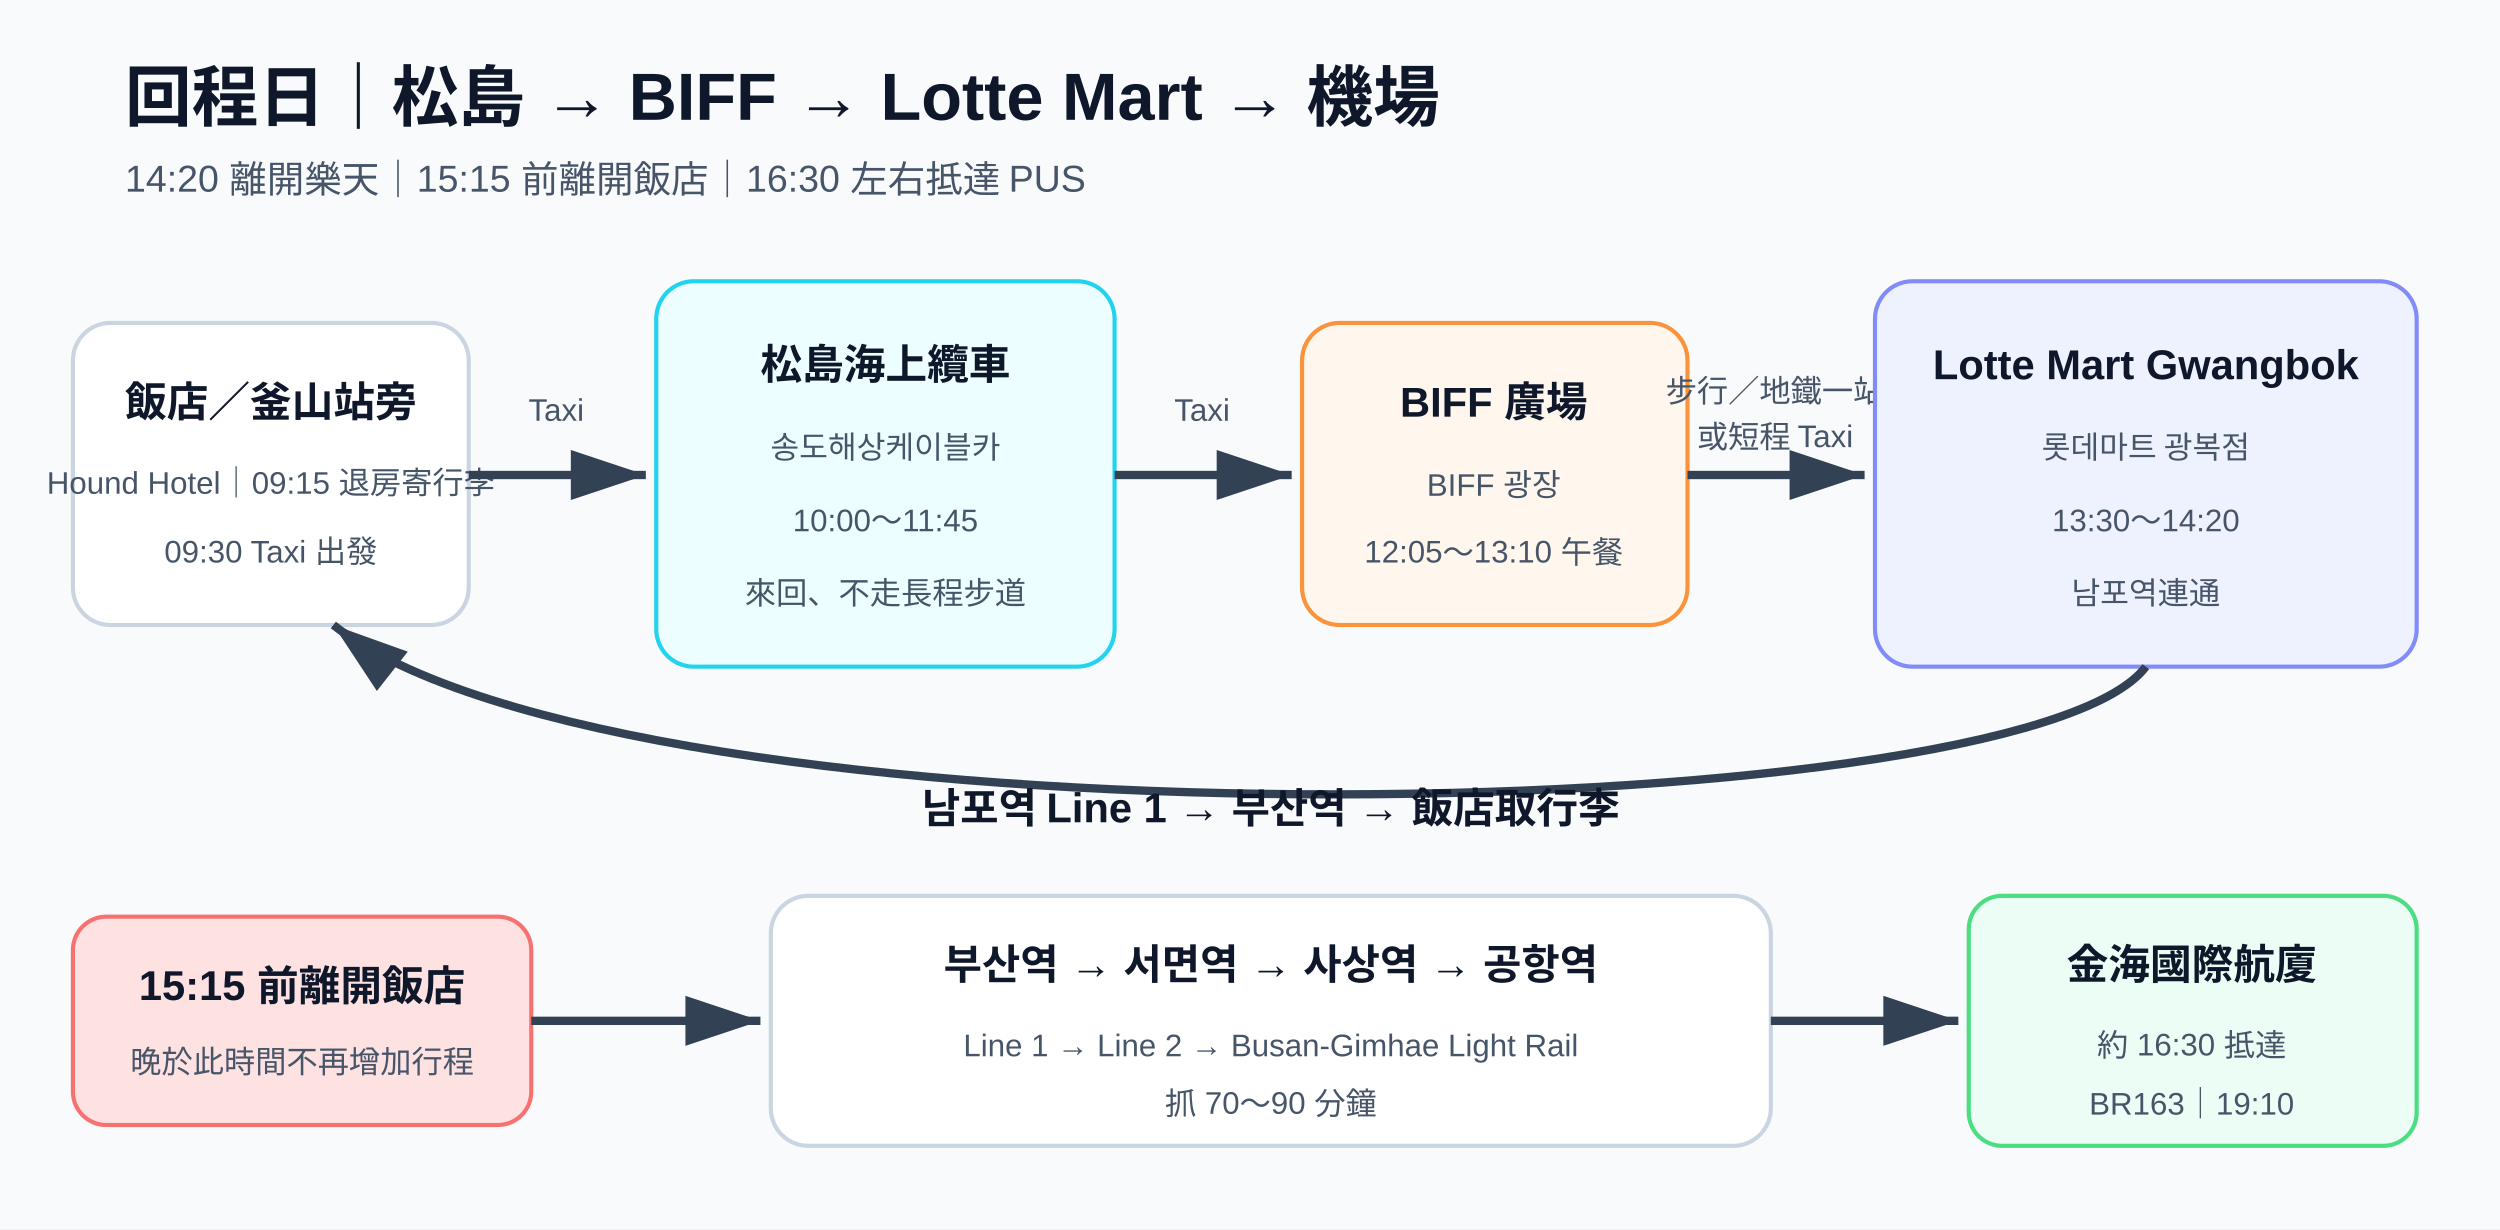
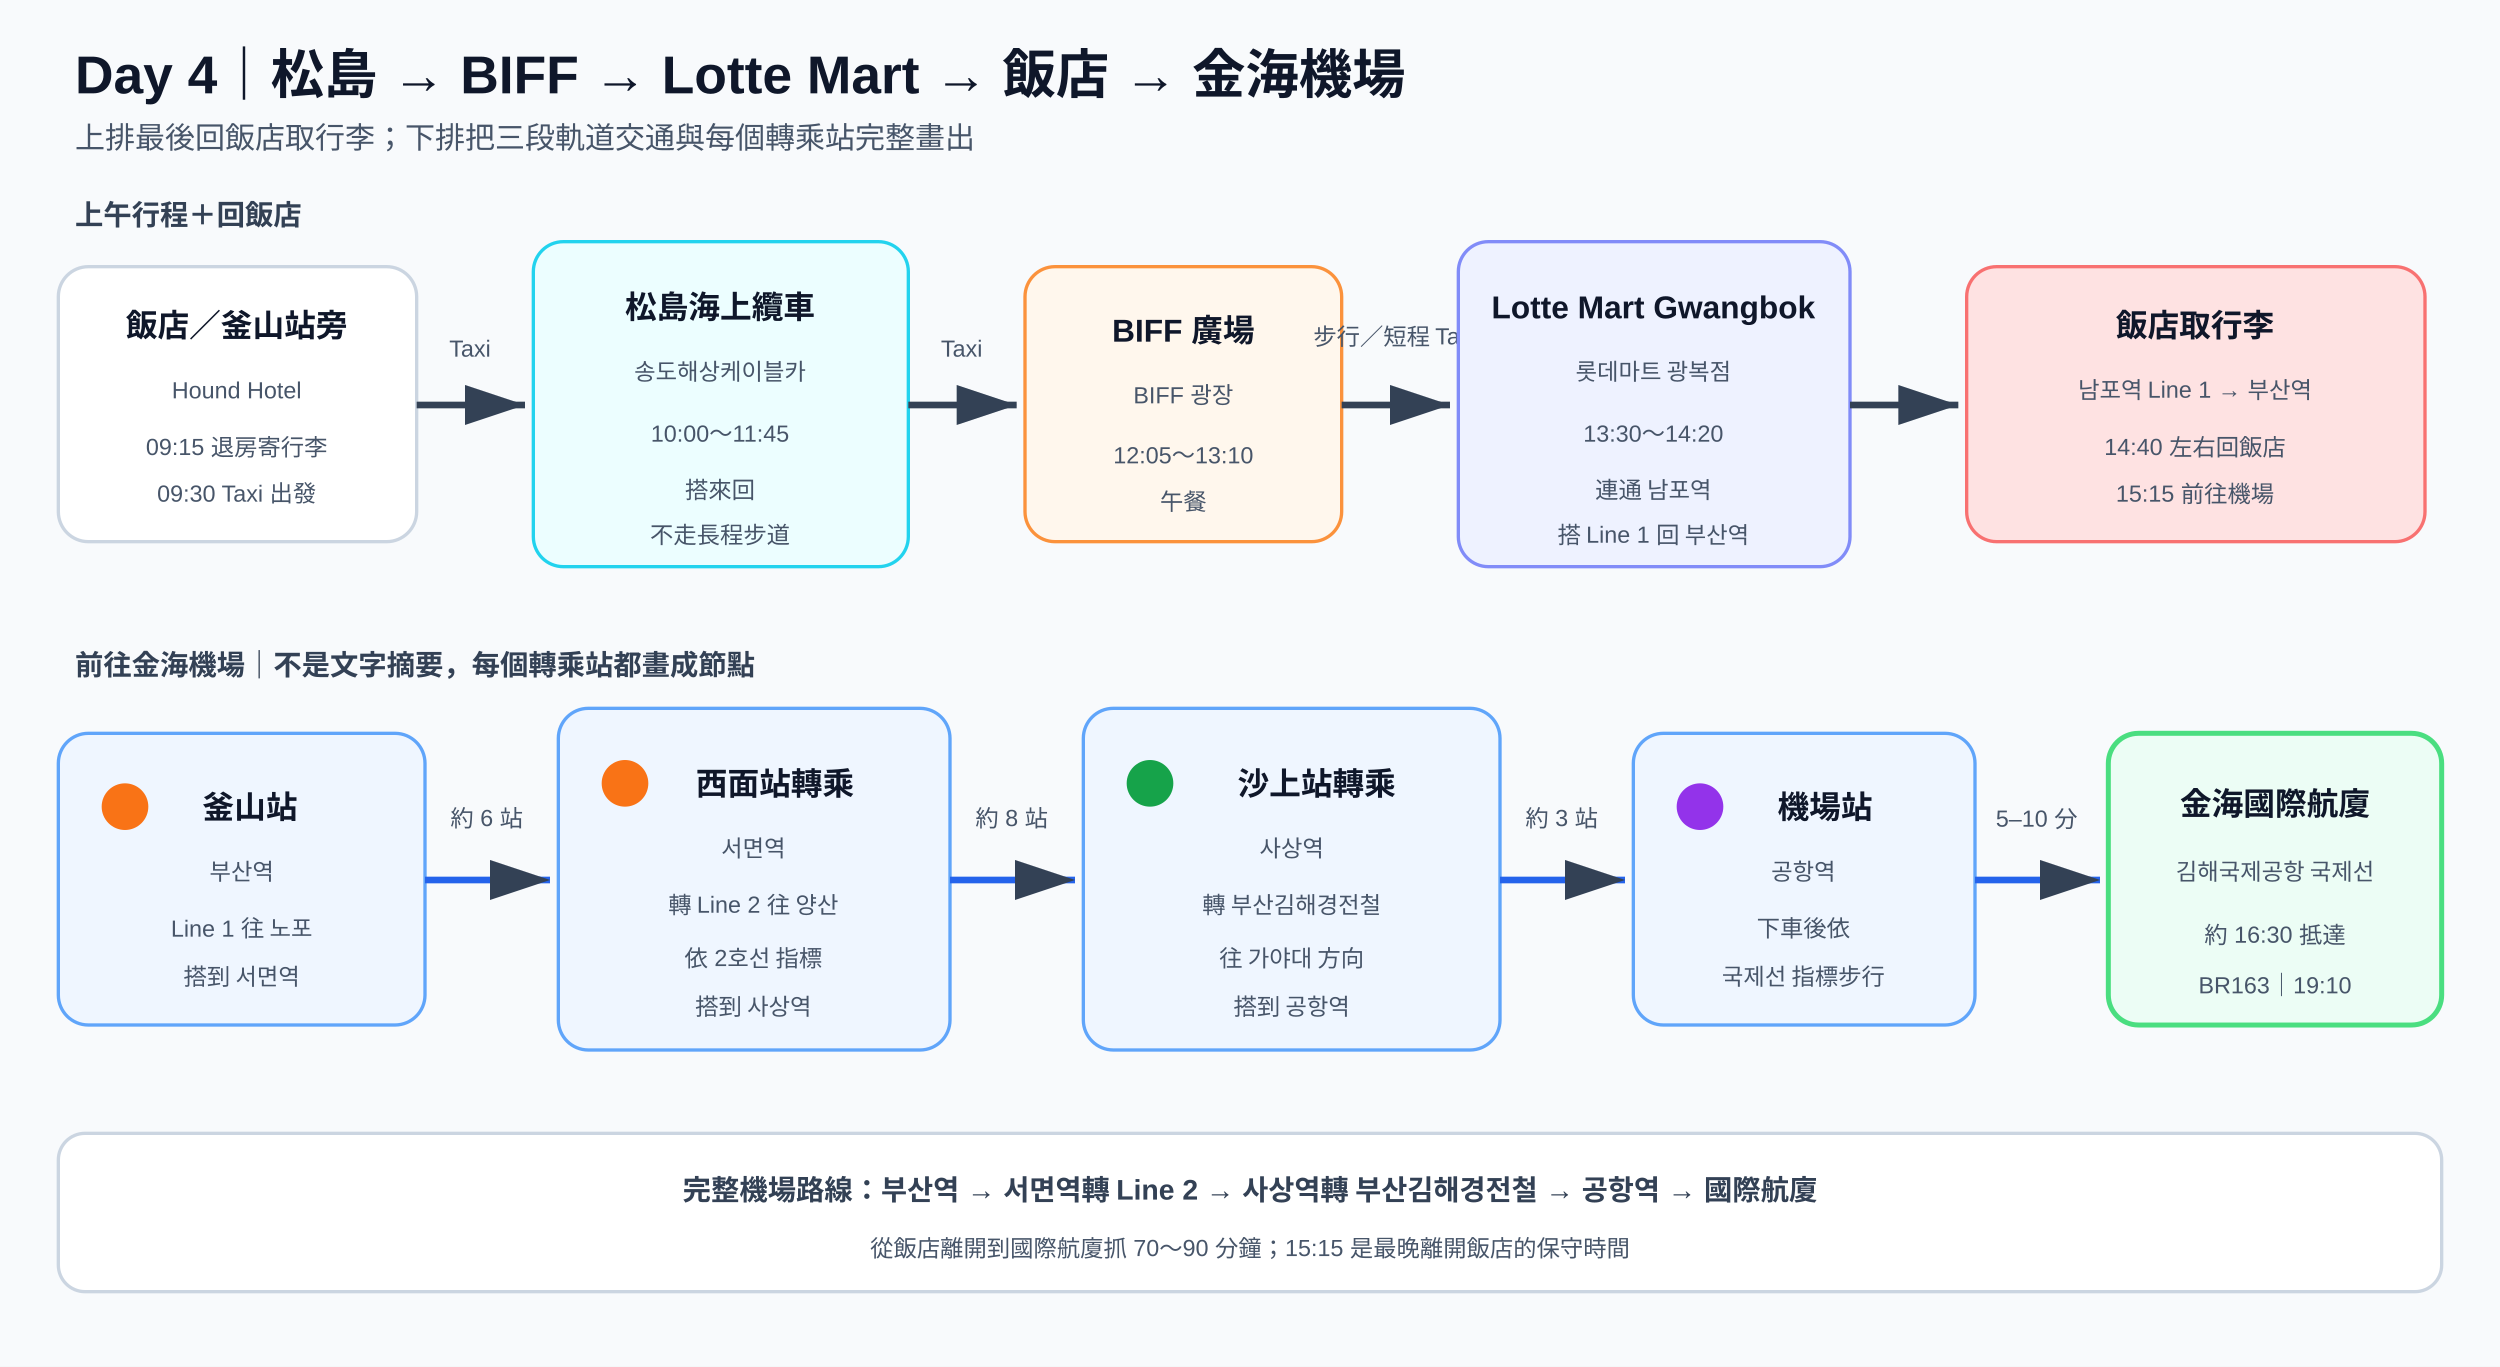
- <svg xmlns="http://www.w3.org/2000/svg" viewBox="0 0 1200 590" role="img" aria-labelledby="title desc">
+ <svg xmlns="http://www.w3.org/2000/svg" viewBox="0 0 1500 820" role="img" aria-labelledby="title desc">
  <defs>
    <marker id="arrow" markerWidth="10" markerHeight="10" refX="9" refY="3" orient="auto">
      <path d="M0 0 L0 6 L9 3 z" fill="#334155" />
    </marker>
-     <style>.title{font:700 32px Arial,'Noto Sans TC',sans-serif;fill:#0f172a}.sub{font:500 18px Arial,'Noto Sans TC',sans-serif;fill:#475569}.box{fill:#fff;stroke:#cbd5e1;stroke-width:2;rx:18}.label{font:700 20px Arial,'Noto Sans TC',sans-serif;fill:#0f172a}.small{font:500 15px Arial,'Noto Sans TC',sans-serif;fill:#475569}.arrow{stroke:#334155;stroke-width:4;fill:none;marker-end:url(#arrow)}</style>
+     <style>
+       .title{font:700 32px Arial,'Noto Sans TC',sans-serif;fill:#0f172a}
+       .sub{font:500 18px Arial,'Noto Sans TC',sans-serif;fill:#475569}
+       .box{fill:#fff;stroke:#cbd5e1;stroke-width:2}
+       .label{font:700 19px Arial,'Noto Sans TC',sans-serif;fill:#0f172a}
+       .small{font:500 14px Arial,'Noto Sans TC',sans-serif;fill:#475569}
+       .route{font:700 17px Arial,'Noto Sans TC',sans-serif;fill:#334155}
+       .arrow{stroke:#334155;stroke-width:4;fill:none;marker-end:url(#arrow)}
+       .airport{stroke:#2563eb;stroke-width:4;fill:none;marker-end:url(#arrow)}
+     </style>
  </defs>
-   <rect width="1200" height="590" fill="#f8fafc" />
-   <text x="60" y="58" class="title">回程日｜松島 → BIFF → Lotte Mart → 機場</text>
-   <text x="60" y="92" class="sub">14:20 離開樂天｜15:15 前離開飯店｜16:30 左右抵達 PUS</text>
-   <rect x="35" y="155" width="190" height="145" class="box" />
-   <text x="130" y="200" text-anchor="middle" class="label">飯店／釜山站旁</text>
-   <text x="130" y="237" text-anchor="middle" class="small">Hound Hotel｜09:15 退房寄行李</text>
-   <text x="130" y="270" text-anchor="middle" class="small">09:30 Taxi 出發</text>
-   <path d="M225 228 H310" class="arrow" />
-   <text x="267" y="202" text-anchor="middle" class="small">Taxi</text>
-   <rect x="315" y="135" width="220" height="185" fill="#ecfeff" stroke="#22d3ee" stroke-width="2" rx="18" />
-   <text x="425" y="182" text-anchor="middle" class="label">松島海上纜車</text>
-   <text x="425" y="220" text-anchor="middle" class="small">송도해상케이블카</text>
-   <text x="425" y="255" text-anchor="middle" class="small">10:00～11:45</text>
-   <text x="425" y="290" text-anchor="middle" class="small">來回、不走長程步道</text>
-   <path d="M535 228 H620" class="arrow" />
-   <text x="577" y="202" text-anchor="middle" class="small">Taxi</text>
-   <rect x="625" y="155" width="185" height="145" fill="#fff7ed" stroke="#fb923c" stroke-width="2" rx="18" />
-   <text x="717" y="200" text-anchor="middle" class="label">BIFF 廣場</text>
-   <text x="717" y="238" text-anchor="middle" class="small">BIFF 광장</text>
-   <text x="717" y="270" text-anchor="middle" class="small">12:05～13:10 午餐</text>
-   <path d="M810 228 H895" class="arrow" />
-   <text x="852" y="193" text-anchor="middle" class="small">步行／地鐵一站</text>
-   <text x="852" y="215" text-anchor="middle" class="small">或短程 Taxi</text>
-   <rect x="900" y="135" width="260" height="185" fill="#eef2ff" stroke="#818cf8" stroke-width="2" rx="18" />
-   <text x="1030" y="182" text-anchor="middle" class="label">Lotte Mart Gwangbok</text>
-   <text x="1030" y="220" text-anchor="middle" class="small">롯데마트 광복점</text>
-   <text x="1030" y="255" text-anchor="middle" class="small">13:30～14:20</text>
-   <text x="1030" y="290" text-anchor="middle" class="small">남포역連通</text>
-   <path d="M1030 320 C970 400 300 410 160 300" class="arrow" />
-   <text x="610" y="395" text-anchor="middle" class="label">남포역 Line 1 → 부산역 → 飯店取行李</text>
-   <rect x="35" y="440" width="220" height="100" fill="#fee2e2" stroke="#f87171" stroke-width="2" rx="16" />
-   <text x="145" y="480" text-anchor="middle" class="label">15:15 前離開飯店</text>
-   <text x="145" y="515" text-anchor="middle" class="small">晚於此時間不再增加行程</text>
-   <path d="M255 490 H365" class="arrow" />
-   <rect x="370" y="430" width="480" height="120" class="box" />
-   <text x="610" y="470" text-anchor="middle" class="label">부산역 → 서면역 → 사상역 → 공항역</text>
-   <text x="610" y="507" text-anchor="middle" class="small">Line 1 → Line 2 → Busan-Gimhae Light Rail</text>
-   <text x="610" y="535" text-anchor="middle" class="small">抓 70～90 分鐘</text>
-   <path d="M850 490 H940" class="arrow" />
-   <rect x="945" y="430" width="215" height="120" fill="#ecfdf5" stroke="#4ade80" stroke-width="2" rx="16" />
-   <text x="1052" y="470" text-anchor="middle" class="label">金海國際航廈</text>
-   <text x="1052" y="507" text-anchor="middle" class="small">約 16:30 抵達</text>
-   <text x="1052" y="535" text-anchor="middle" class="small">BR163｜19:10</text>
+   <rect width="1500" height="820" fill="#f8fafc" />
+   <text x="45" y="56" class="title">Day 4｜松島 → BIFF → Lotte Mart → 飯店 → 金海機場</text>
+   <text x="45" y="89" class="sub">上排最後回飯店取行李；下排把三段軌道交通與每個轉乘站完整畫出</text>
+   <text x="45" y="135" class="route">上午行程＋回飯店</text>
+   <rect x="35" y="160" width="215" height="165" rx="18" class="box" />
+   <text x="142" y="202" text-anchor="middle" class="label">飯店／釜山站旁</text>
+   <text x="142" y="239" text-anchor="middle" class="small">Hound Hotel</text>
+   <text x="142" y="273" text-anchor="middle" class="small">09:15 退房寄行李</text>
+   <text x="142" y="301" text-anchor="middle" class="small">09:30 Taxi 出發</text>
+   <path d="M250 243 H315" class="arrow" />
+   <text x="282" y="214" text-anchor="middle" class="small">Taxi</text>
+   <rect x="320" y="145" width="225" height="195" rx="18" fill="#ecfeff" stroke="#22d3ee" stroke-width="2" />
+   <text x="432" y="191" text-anchor="middle" class="label">松島海上纜車</text>
+   <text x="432" y="228" text-anchor="middle" class="small">송도해상케이블카</text>
+   <text x="432" y="265" text-anchor="middle" class="small">10:00～11:45</text>
+   <text x="432" y="299" text-anchor="middle" class="small">搭來回</text>
+   <text x="432" y="326" text-anchor="middle" class="small">不走長程步道</text>
+   <path d="M545 243 H610" class="arrow" />
+   <text x="577" y="214" text-anchor="middle" class="small">Taxi</text>
+   <rect x="615" y="160" width="190" height="165" rx="18" fill="#fff7ed" stroke="#fb923c" stroke-width="2" />
+   <text x="710" y="205" text-anchor="middle" class="label">BIFF 廣場</text>
+   <text x="710" y="242" text-anchor="middle" class="small">BIFF 광장</text>
+   <text x="710" y="278" text-anchor="middle" class="small">12:05～13:10</text>
+   <text x="710" y="306" text-anchor="middle" class="small">午餐</text>
+   <path d="M805 243 H870" class="arrow" />
+   <text x="837" y="207" text-anchor="middle" class="small">步行／短程 Taxi</text>
+   <rect x="875" y="145" width="235" height="195" rx="18" fill="#eef2ff" stroke="#818cf8" stroke-width="2" />
+   <text x="992" y="191" text-anchor="middle" class="label">Lotte Mart Gwangbok</text>
+   <text x="992" y="228" text-anchor="middle" class="small">롯데마트 광복점</text>
+   <text x="992" y="265" text-anchor="middle" class="small">13:30～14:20</text>
+   <text x="992" y="299" text-anchor="middle" class="small">連通 남포역</text>
+   <text x="992" y="326" text-anchor="middle" class="small">搭 Line 1 回 부산역</text>
+   <path d="M1110 243 H1175" class="arrow" />
+   <rect x="1180" y="160" width="275" height="165" rx="18" fill="#fee2e2" stroke="#f87171" stroke-width="2" />
+   <text x="1317" y="202" text-anchor="middle" class="label">飯店取行李</text>
+   <text x="1317" y="239" text-anchor="middle" class="small">남포역 Line 1 → 부산역</text>
+   <text x="1317" y="273" text-anchor="middle" class="small">14:40 左右回飯店</text>
+   <text x="1317" y="301" text-anchor="middle" class="small">15:15 前往機場</text>
+   <text x="45" y="405" class="route" fill="#2563eb">前往金海機場｜不是文字摘要，每個轉乘站都畫成節點</text>
+   <rect x="35" y="440" width="220" height="175" rx="18" fill="#eff6ff" stroke="#60a5fa" stroke-width="2" />
+   <circle cx="75" cy="484" r="14" fill="#f97316" />
+   <text x="150" y="491" text-anchor="middle" class="label">釜山站</text>
+   <text x="145" y="528" text-anchor="middle" class="small">부산역</text>
+   <text x="145" y="562" text-anchor="middle" class="small">Line 1 往 노포</text>
+   <text x="145" y="591" text-anchor="middle" class="small">搭到 서면역</text>
+   <path d="M255 528 H330" class="airport" />
+   <text x="292" y="496" text-anchor="middle" class="small">約 6 站</text>
+   <rect x="335" y="425" width="235" height="205" rx="18" fill="#eff6ff" stroke="#60a5fa" stroke-width="2" />
+   <circle cx="375" cy="470" r="14" fill="#f97316" />
+   <text x="465" y="477" text-anchor="middle" class="label">西面站轉乘</text>
+   <text x="452" y="514" text-anchor="middle" class="small">서면역</text>
+   <text x="452" y="548" text-anchor="middle" class="small">轉 Line 2 往 양산</text>
+   <text x="452" y="580" text-anchor="middle" class="small">依 2호선 指標</text>
+   <text x="452" y="609" text-anchor="middle" class="small">搭到 사상역</text>
+   <path d="M570 528 H645" class="airport" />
+   <text x="607" y="496" text-anchor="middle" class="small">約 8 站</text>
+   <rect x="650" y="425" width="250" height="205" rx="18" fill="#eff6ff" stroke="#60a5fa" stroke-width="2" />
+   <circle cx="690" cy="470" r="14" fill="#16a34a" />
+   <text x="790" y="477" text-anchor="middle" class="label">沙上站轉乘</text>
+   <text x="775" y="514" text-anchor="middle" class="small">사상역</text>
+   <text x="775" y="548" text-anchor="middle" class="small">轉 부산김해경전철</text>
+   <text x="775" y="580" text-anchor="middle" class="small">往 가야대 方向</text>
+   <text x="775" y="609" text-anchor="middle" class="small">搭到 공항역</text>
+   <path d="M900 528 H975" class="airport" />
+   <text x="937" y="496" text-anchor="middle" class="small">約 3 站</text>
+   <rect x="980" y="440" width="205" height="175" rx="18" fill="#eff6ff" stroke="#60a5fa" stroke-width="2" />
+   <circle cx="1020" cy="484" r="14" fill="#9333ea" />
+   <text x="1095" y="491" text-anchor="middle" class="label">機場站</text>
+   <text x="1082" y="528" text-anchor="middle" class="small">공항역</text>
+   <text x="1082" y="562" text-anchor="middle" class="small">下車後依</text>
+   <text x="1082" y="591" text-anchor="middle" class="small">국제선 指標步行</text>
+   <path d="M1185 528 H1260" class="airport" />
+   <text x="1222" y="496" text-anchor="middle" class="small">5–10 分</text>
+   <rect x="1265" y="440" width="200" height="175" rx="18" fill="#ecfdf5" stroke="#4ade80" stroke-width="3" />
+   <text x="1365" y="489" text-anchor="middle" class="label">金海國際航廈</text>
+   <text x="1365" y="528" text-anchor="middle" class="small">김해국제공항 국제선</text>
+   <text x="1365" y="566" text-anchor="middle" class="small">約 16:30 抵達</text>
+   <text x="1365" y="596" text-anchor="middle" class="small">BR163｜19:10</text>
+   <rect x="35" y="680" width="1430" height="95" rx="16" fill="#fff" stroke="#cbd5e1" stroke-width="2" />
+   <text x="750" y="720" text-anchor="middle" class="route">完整機場路線：부산역 → 서면역轉 Line 2 → 사상역轉 부산김해경전철 → 공항역 → 國際航廈</text>
+   <text x="750" y="754" text-anchor="middle" class="small">從飯店離開到國際航廈抓 70～90 分鐘；15:15 是最晚離開飯店的保守時間</text>
</svg>
